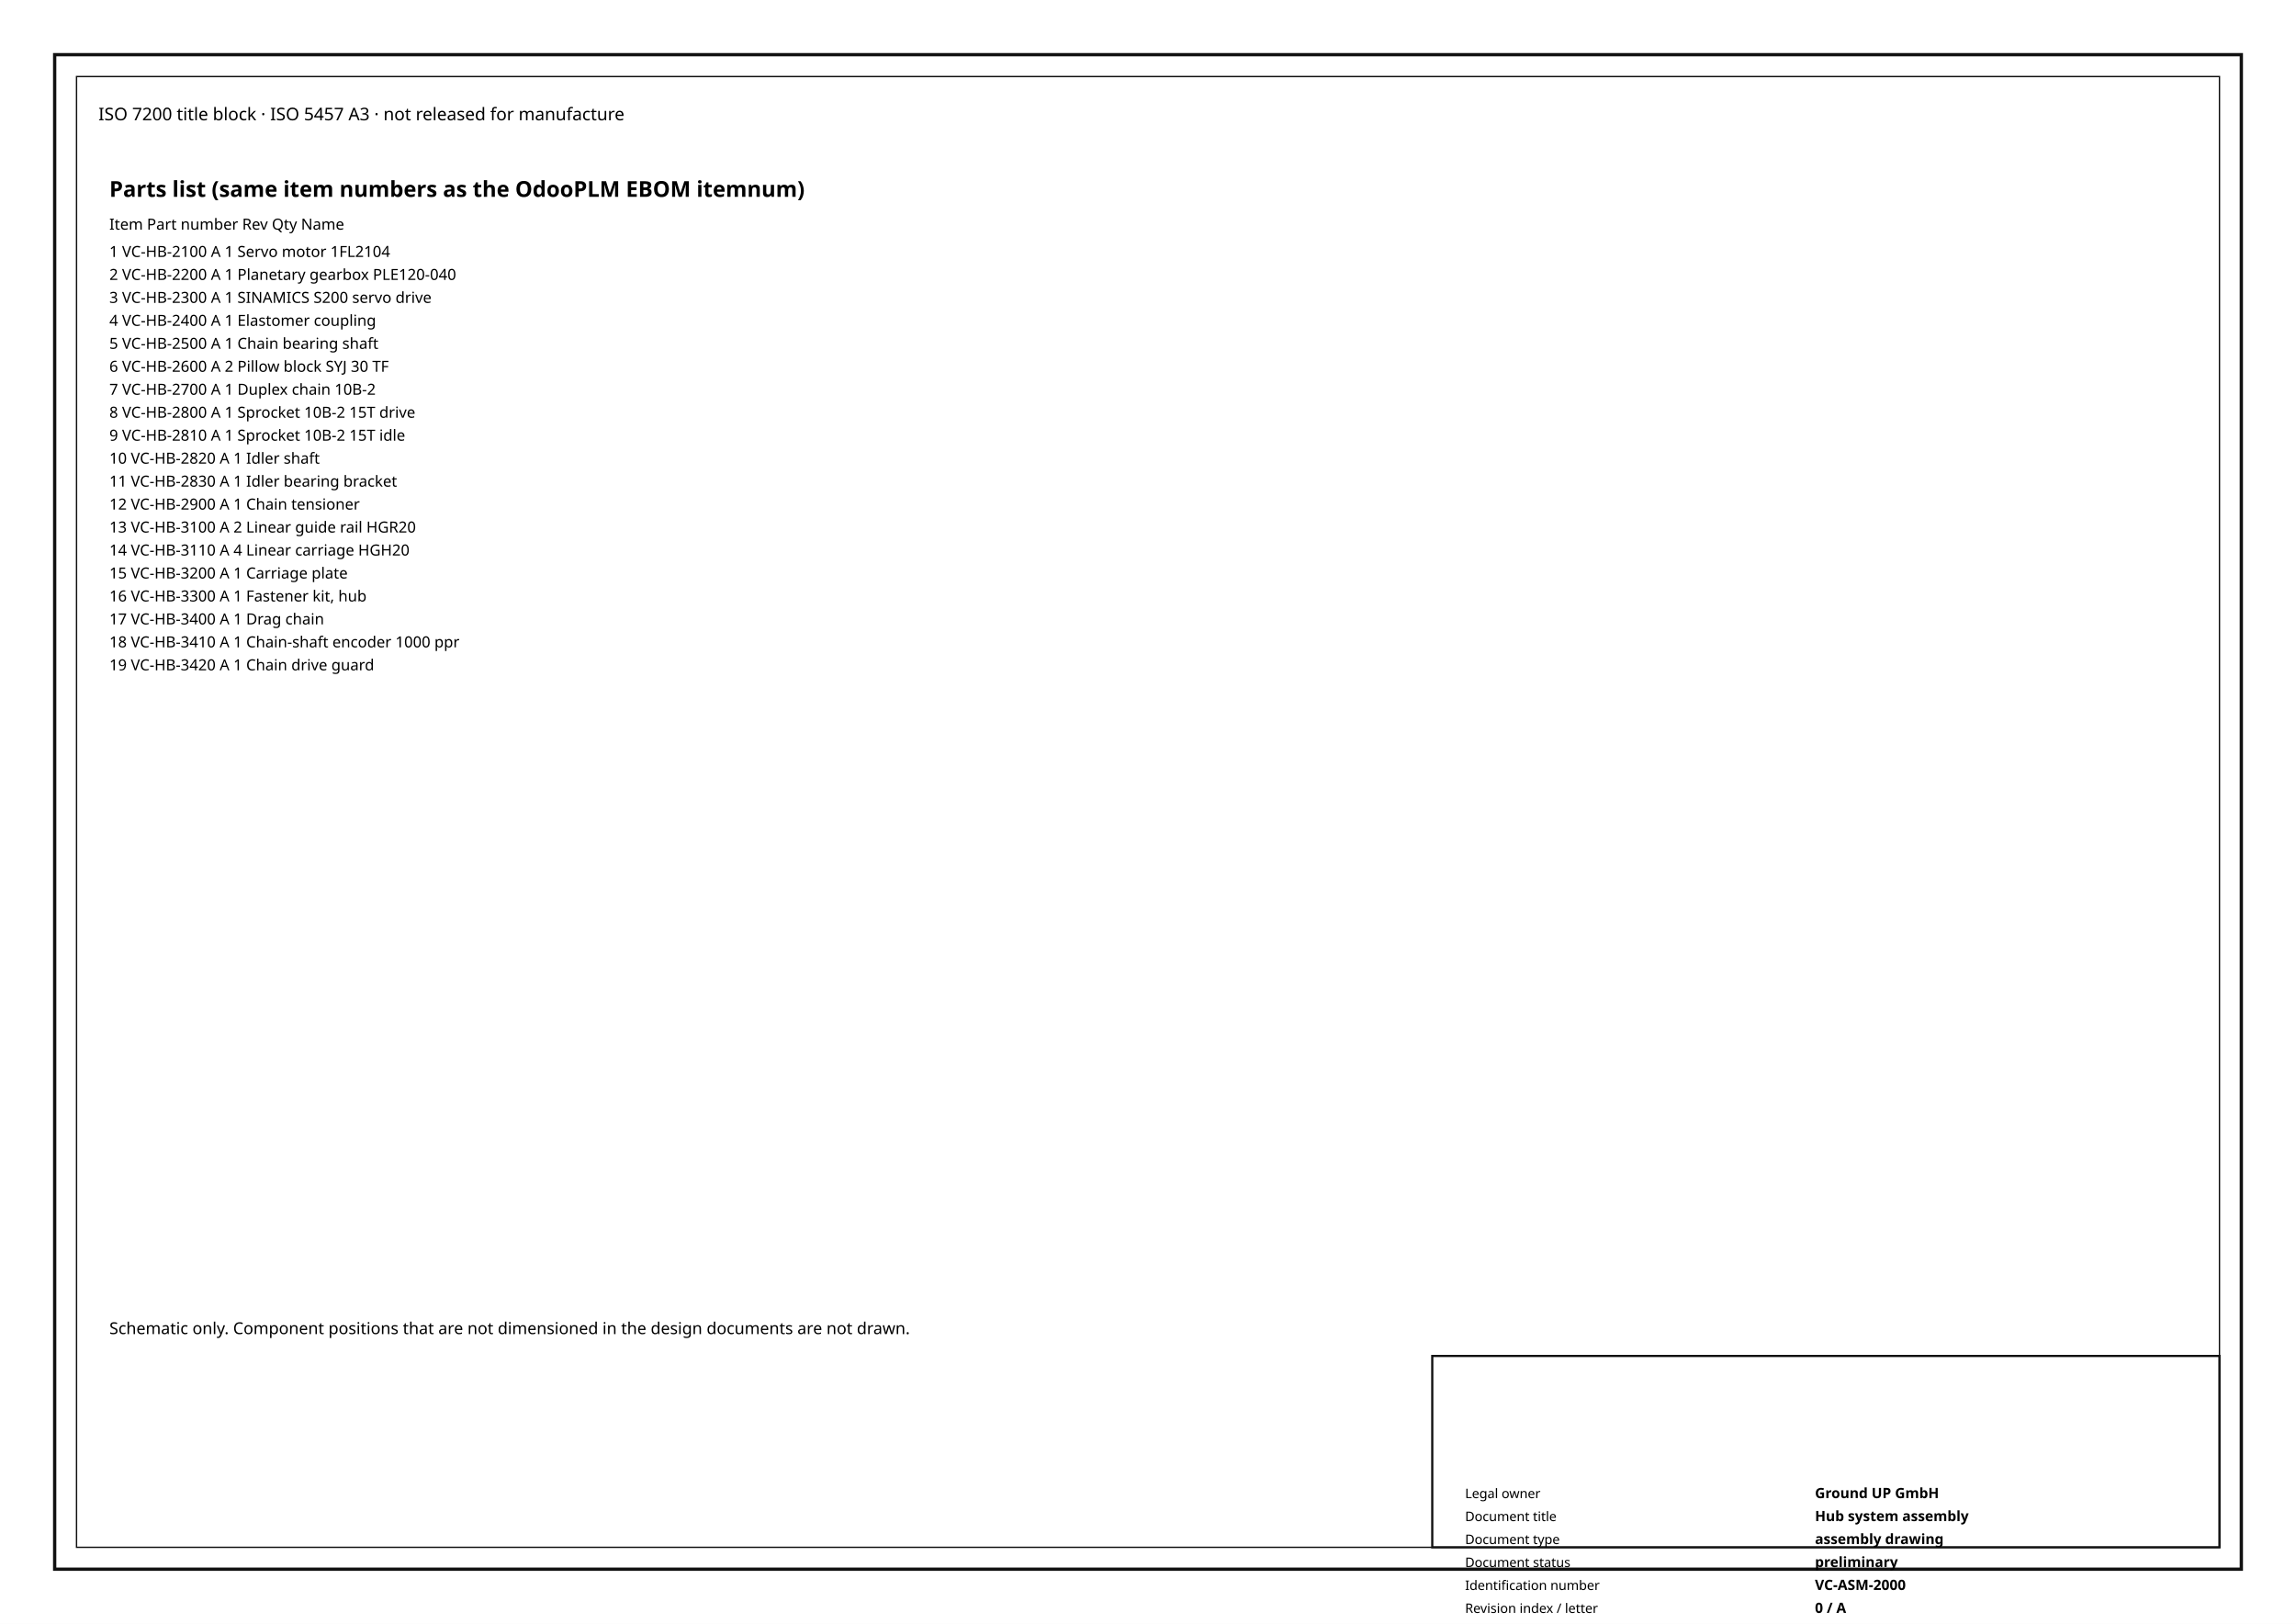
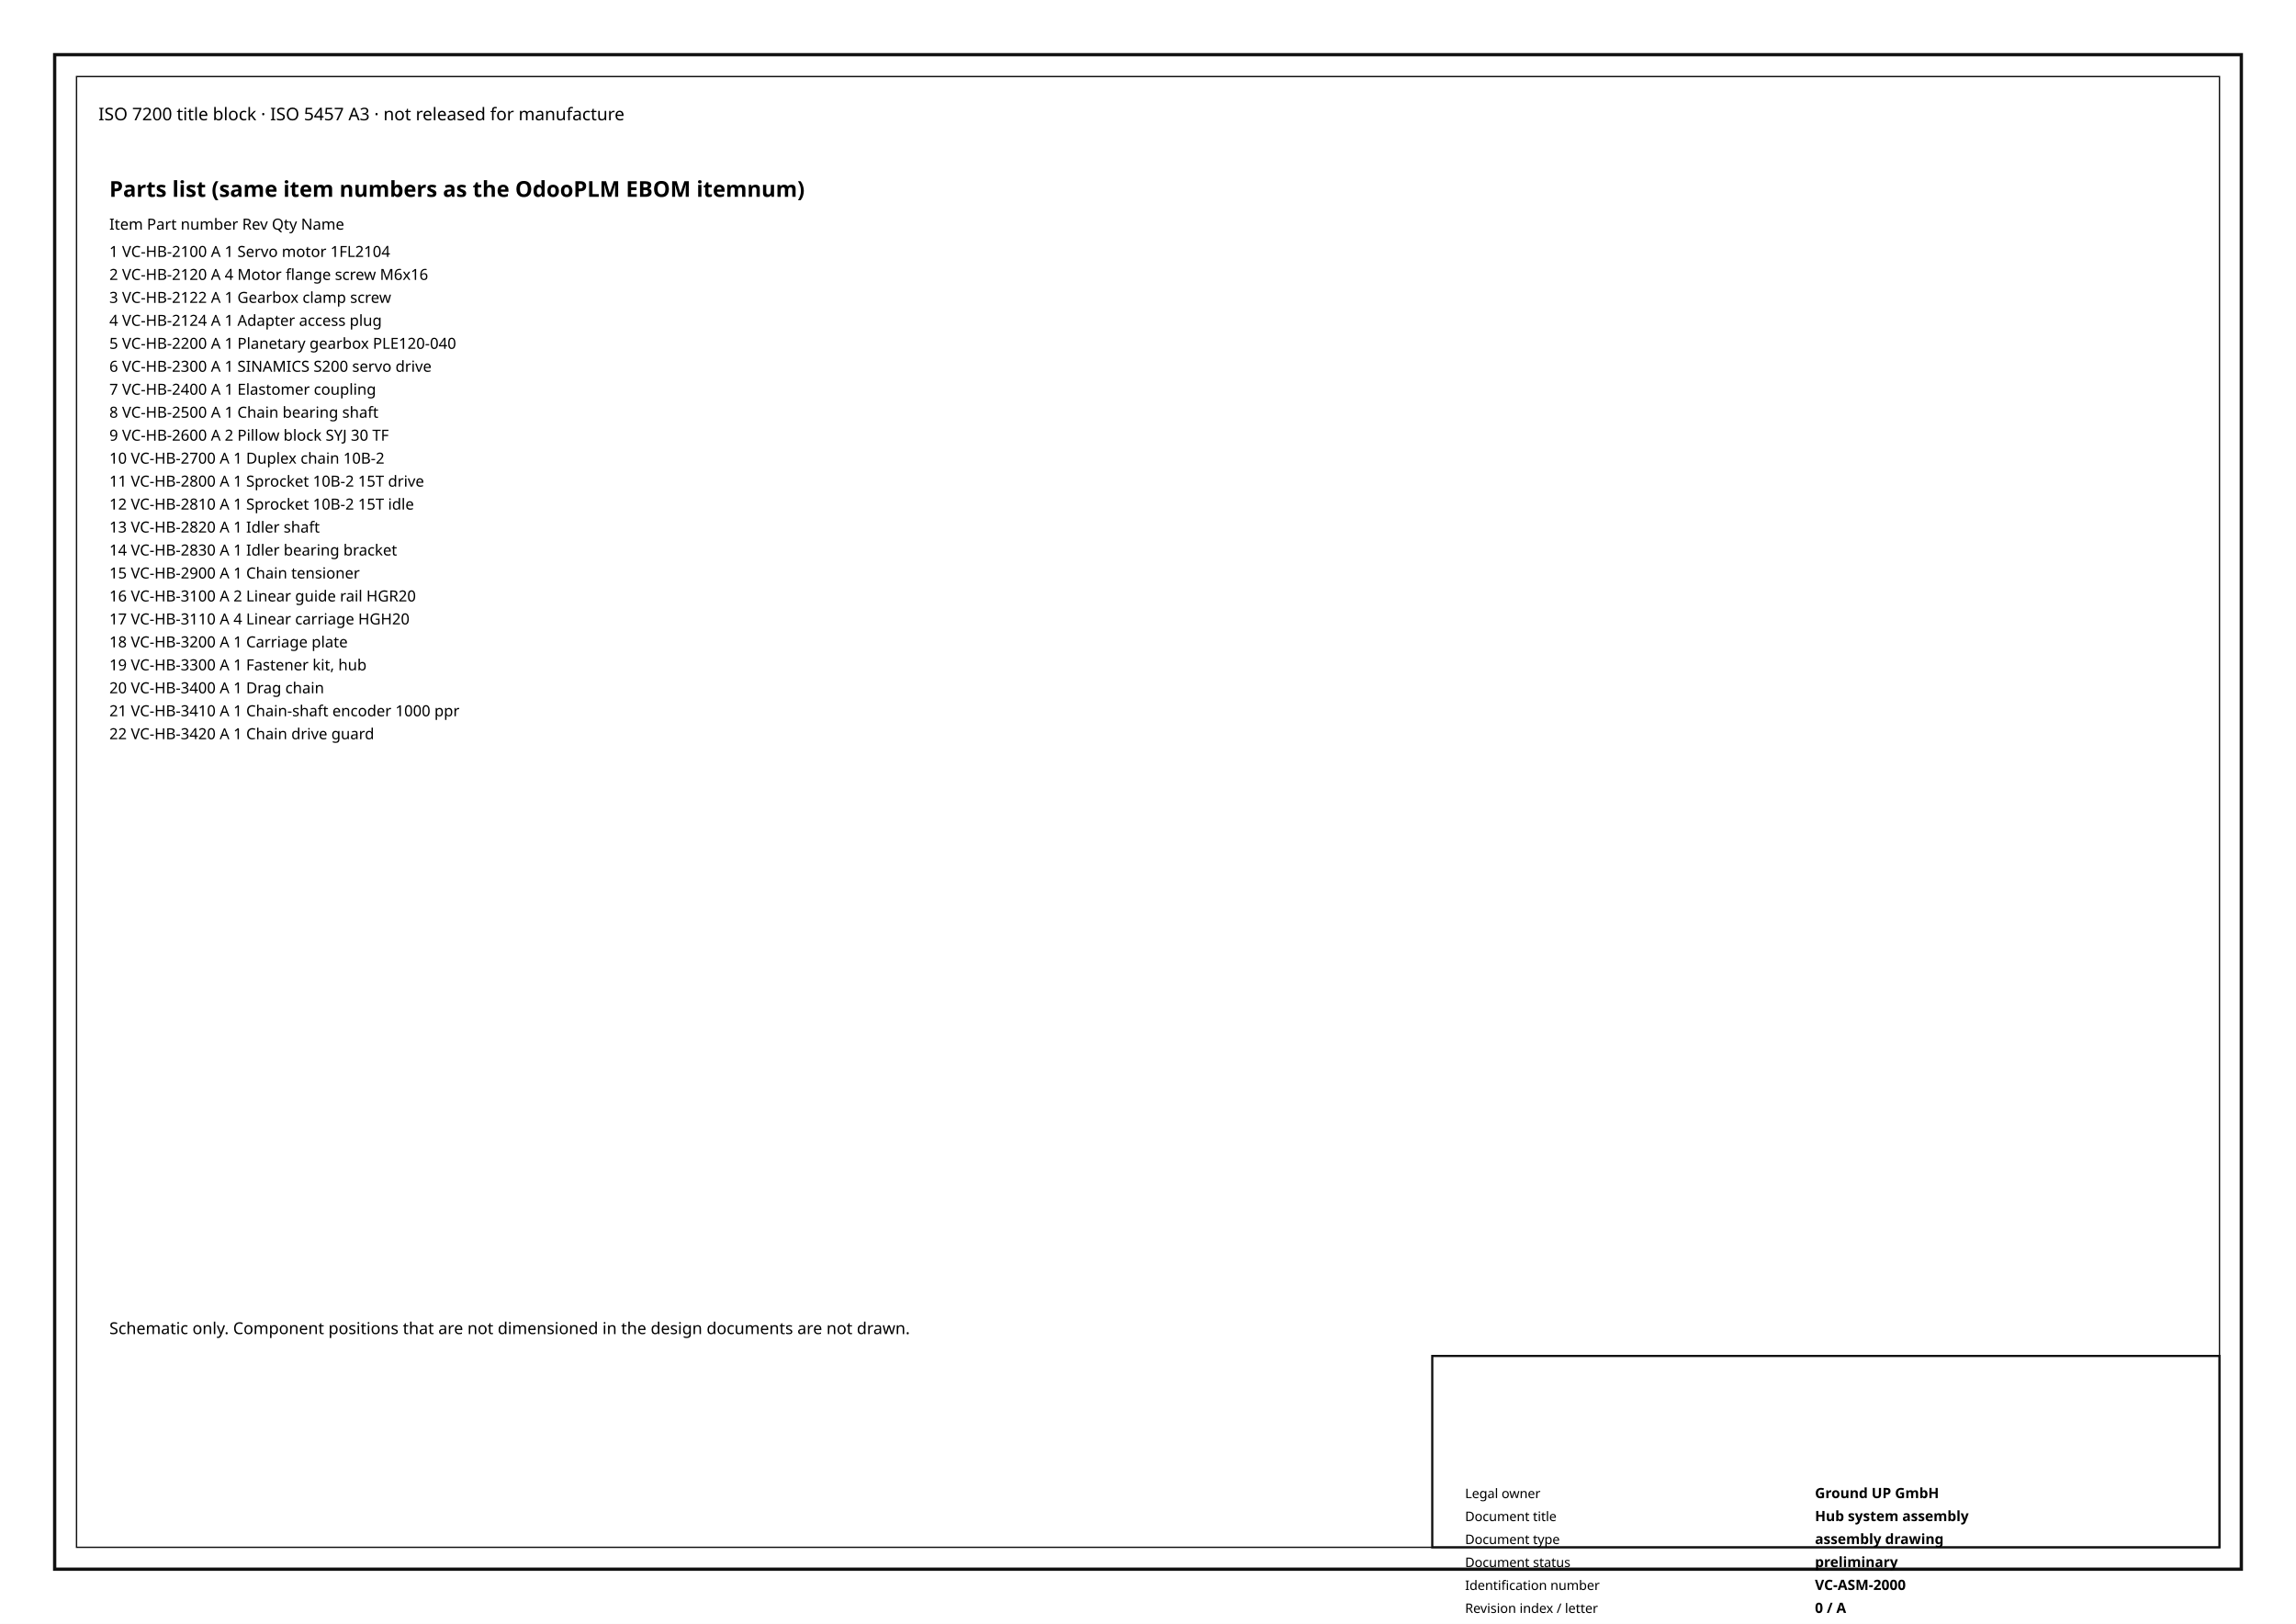
<svg xmlns="http://www.w3.org/2000/svg" width="420mm" height="297mm" viewBox="0 0 420.0 297.0">
  <rect width="100%" height="100%" fill="#fff" />
  <rect x="10" y="10" width="400" height="277" fill="none" stroke="#111" stroke-width="0.6" />
  <rect x="14" y="14" width="392" height="269" fill="none" stroke="#111" stroke-width="0.25" />
  <rect x="262" y="248" width="144" height="35" fill="none" stroke="#111" stroke-width="0.4" />
  <text x="18" y="22" font-size="3.2" font-family="sans-serif">ISO 7200 title block · ISO 5457 A3 · not released for manufacture</text>
  <text x="20" y="36" font-size="4" font-family="sans-serif" font-weight="700">Parts list (same item numbers as the OdooPLM EBOM itemnum)</text>
  <text x="20" y="42" font-size="2.8" font-family="sans-serif">Item  Part number   Rev  Qty  Name</text>
  <text x="20" y="47" font-size="2.8" font-family="sans-serif">1      VC-HB-2100     A    1    Servo motor 1FL2104</text>
-   <text x="20" y="51.2" font-size="2.8" font-family="sans-serif">2      VC-HB-2200     A    1    Planetary gearbox PLE120-040</text>
-   <text x="20" y="55.4" font-size="2.8" font-family="sans-serif">3      VC-HB-2300     A    1    SINAMICS S200 servo drive</text>
-   <text x="20" y="59.6" font-size="2.8" font-family="sans-serif">4      VC-HB-2400     A    1    Elastomer coupling</text>
-   <text x="20" y="63.8" font-size="2.8" font-family="sans-serif">5      VC-HB-2500     A    1    Chain bearing shaft</text>
-   <text x="20" y="68" font-size="2.8" font-family="sans-serif">6      VC-HB-2600     A    2    Pillow block SYJ 30 TF</text>
-   <text x="20" y="72.2" font-size="2.8" font-family="sans-serif">7      VC-HB-2700     A    1    Duplex chain 10B-2</text>
-   <text x="20" y="76.4" font-size="2.8" font-family="sans-serif">8      VC-HB-2800     A    1    Sprocket 10B-2 15T drive</text>
-   <text x="20" y="80.6" font-size="2.8" font-family="sans-serif">9      VC-HB-2810     A    1    Sprocket 10B-2 15T idle</text>
-   <text x="20" y="84.8" font-size="2.8" font-family="sans-serif">10     VC-HB-2820     A    1    Idler shaft</text>
-   <text x="20" y="89" font-size="2.8" font-family="sans-serif">11     VC-HB-2830     A    1    Idler bearing bracket</text>
-   <text x="20" y="93.2" font-size="2.8" font-family="sans-serif">12     VC-HB-2900     A    1    Chain tensioner</text>
-   <text x="20" y="97.4" font-size="2.8" font-family="sans-serif">13     VC-HB-3100     A    2    Linear guide rail HGR20</text>
-   <text x="20" y="101.6" font-size="2.8" font-family="sans-serif">14     VC-HB-3110     A    4    Linear carriage HGH20</text>
-   <text x="20" y="105.8" font-size="2.8" font-family="sans-serif">15     VC-HB-3200     A    1    Carriage plate</text>
-   <text x="20" y="110" font-size="2.8" font-family="sans-serif">16     VC-HB-3300     A    1    Fastener kit, hub</text>
-   <text x="20" y="114.2" font-size="2.8" font-family="sans-serif">17     VC-HB-3400     A    1    Drag chain</text>
-   <text x="20" y="118.4" font-size="2.8" font-family="sans-serif">18     VC-HB-3410     A    1    Chain-shaft encoder 1000 ppr</text>
-   <text x="20" y="122.6" font-size="2.8" font-family="sans-serif">19     VC-HB-3420     A    1    Chain drive guard</text>
+   <text x="20" y="51.2" font-size="2.8" font-family="sans-serif">2      VC-HB-2120     A    4    Motor flange screw M6x16</text>
+   <text x="20" y="55.4" font-size="2.8" font-family="sans-serif">3      VC-HB-2122     A    1    Gearbox clamp screw</text>
+   <text x="20" y="59.6" font-size="2.8" font-family="sans-serif">4      VC-HB-2124     A    1    Adapter access plug</text>
+   <text x="20" y="63.8" font-size="2.8" font-family="sans-serif">5      VC-HB-2200     A    1    Planetary gearbox PLE120-040</text>
+   <text x="20" y="68" font-size="2.8" font-family="sans-serif">6      VC-HB-2300     A    1    SINAMICS S200 servo drive</text>
+   <text x="20" y="72.2" font-size="2.8" font-family="sans-serif">7      VC-HB-2400     A    1    Elastomer coupling</text>
+   <text x="20" y="76.4" font-size="2.8" font-family="sans-serif">8      VC-HB-2500     A    1    Chain bearing shaft</text>
+   <text x="20" y="80.6" font-size="2.8" font-family="sans-serif">9      VC-HB-2600     A    2    Pillow block SYJ 30 TF</text>
+   <text x="20" y="84.8" font-size="2.8" font-family="sans-serif">10     VC-HB-2700     A    1    Duplex chain 10B-2</text>
+   <text x="20" y="89" font-size="2.8" font-family="sans-serif">11     VC-HB-2800     A    1    Sprocket 10B-2 15T drive</text>
+   <text x="20" y="93.2" font-size="2.8" font-family="sans-serif">12     VC-HB-2810     A    1    Sprocket 10B-2 15T idle</text>
+   <text x="20" y="97.4" font-size="2.8" font-family="sans-serif">13     VC-HB-2820     A    1    Idler shaft</text>
+   <text x="20" y="101.6" font-size="2.8" font-family="sans-serif">14     VC-HB-2830     A    1    Idler bearing bracket</text>
+   <text x="20" y="105.8" font-size="2.8" font-family="sans-serif">15     VC-HB-2900     A    1    Chain tensioner</text>
+   <text x="20" y="110" font-size="2.8" font-family="sans-serif">16     VC-HB-3100     A    2    Linear guide rail HGR20</text>
+   <text x="20" y="114.2" font-size="2.8" font-family="sans-serif">17     VC-HB-3110     A    4    Linear carriage HGH20</text>
+   <text x="20" y="118.4" font-size="2.8" font-family="sans-serif">18     VC-HB-3200     A    1    Carriage plate</text>
+   <text x="20" y="122.6" font-size="2.8" font-family="sans-serif">19     VC-HB-3300     A    1    Fastener kit, hub</text>
+   <text x="20" y="126.8" font-size="2.8" font-family="sans-serif">20     VC-HB-3400     A    1    Drag chain</text>
+   <text x="20" y="131" font-size="2.8" font-family="sans-serif">21     VC-HB-3410     A    1    Chain-shaft encoder 1000 ppr</text>
+   <text x="20" y="135.2" font-size="2.8" font-family="sans-serif">22     VC-HB-3420     A    1    Chain drive guard</text>
  <text x="20" y="244" font-size="3" font-family="sans-serif">Schematic only. Component positions that are not dimensioned in the design documents are not drawn.</text>
  <text x="268" y="274" font-size="2.4" font-family="sans-serif">Legal owner</text>
  <text x="332" y="274" font-size="2.6" font-family="sans-serif" font-weight="700">Ground UP GmbH</text>
  <text x="268" y="278.2" font-size="2.4" font-family="sans-serif">Document title</text>
  <text x="332" y="278.2" font-size="2.6" font-family="sans-serif" font-weight="700">Hub system assembly</text>
  <text x="268" y="282.4" font-size="2.4" font-family="sans-serif">Document type</text>
  <text x="332" y="282.4" font-size="2.6" font-family="sans-serif" font-weight="700">assembly drawing</text>
  <text x="268" y="286.6" font-size="2.4" font-family="sans-serif">Document status</text>
  <text x="332" y="286.6" font-size="2.6" font-family="sans-serif" font-weight="700">preliminary</text>
  <text x="268" y="290.8" font-size="2.4" font-family="sans-serif">Identification number</text>
  <text x="332" y="290.8" font-size="2.6" font-family="sans-serif" font-weight="700">VC-ASM-2000</text>
  <text x="268" y="295" font-size="2.4" font-family="sans-serif">Revision index / letter</text>
  <text x="332" y="295" font-size="2.6" font-family="sans-serif" font-weight="700">0 / A</text>
  <text x="268" y="299.2" font-size="2.4" font-family="sans-serif">Creator</text>
  <text x="332" y="299.2" font-size="2.6" font-family="sans-serif" font-weight="700">vibrocore cad export</text>
  <text x="268" y="303.4" font-size="2.4" font-family="sans-serif">Created</text>
  <text x="332" y="303.4" font-size="2.6" font-family="sans-serif" font-weight="700">2026-11-19</text>
  <text x="268" y="307.6" font-size="2.4" font-family="sans-serif">Units</text>
  <text x="332" y="307.6" font-size="2.6" font-family="sans-serif" font-weight="700">mm</text>
  <text x="268" y="311.8" font-size="2.4" font-family="sans-serif">Projection</text>
  <text x="332" y="311.8" font-size="2.6" font-family="sans-serif" font-weight="700">first angle (ISO 128)</text>
  <text x="268" y="316" font-size="2.4" font-family="sans-serif">Sheet</text>
  <text x="332" y="316" font-size="2.6" font-family="sans-serif" font-weight="700">1 / 1</text>
</svg>
